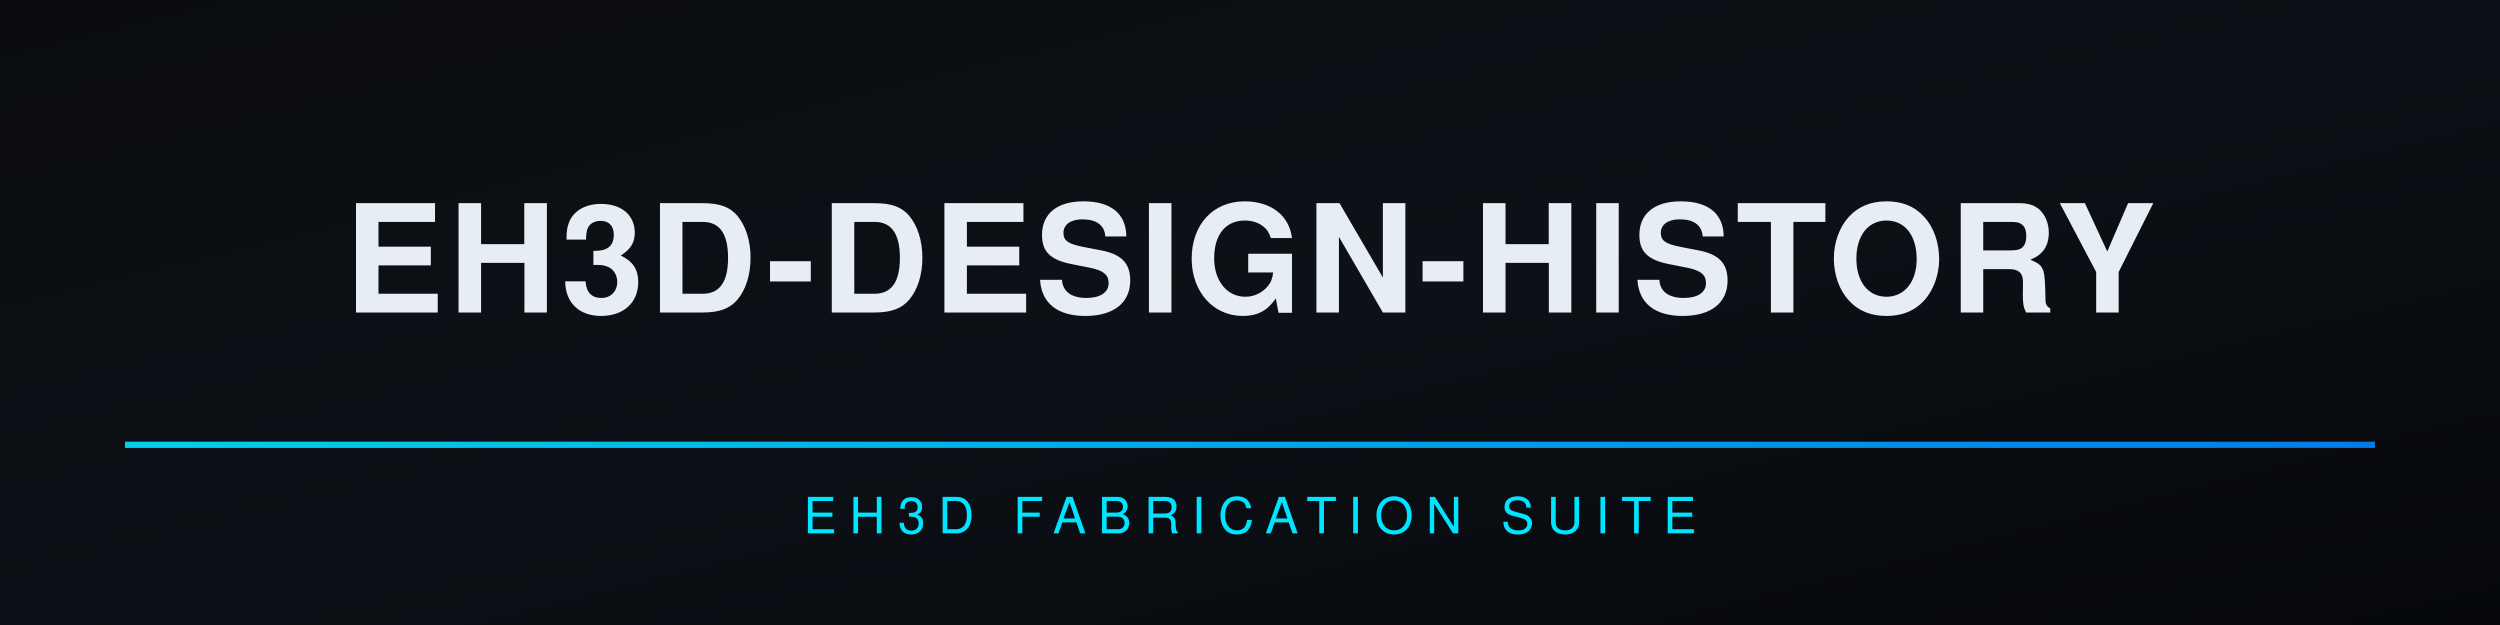
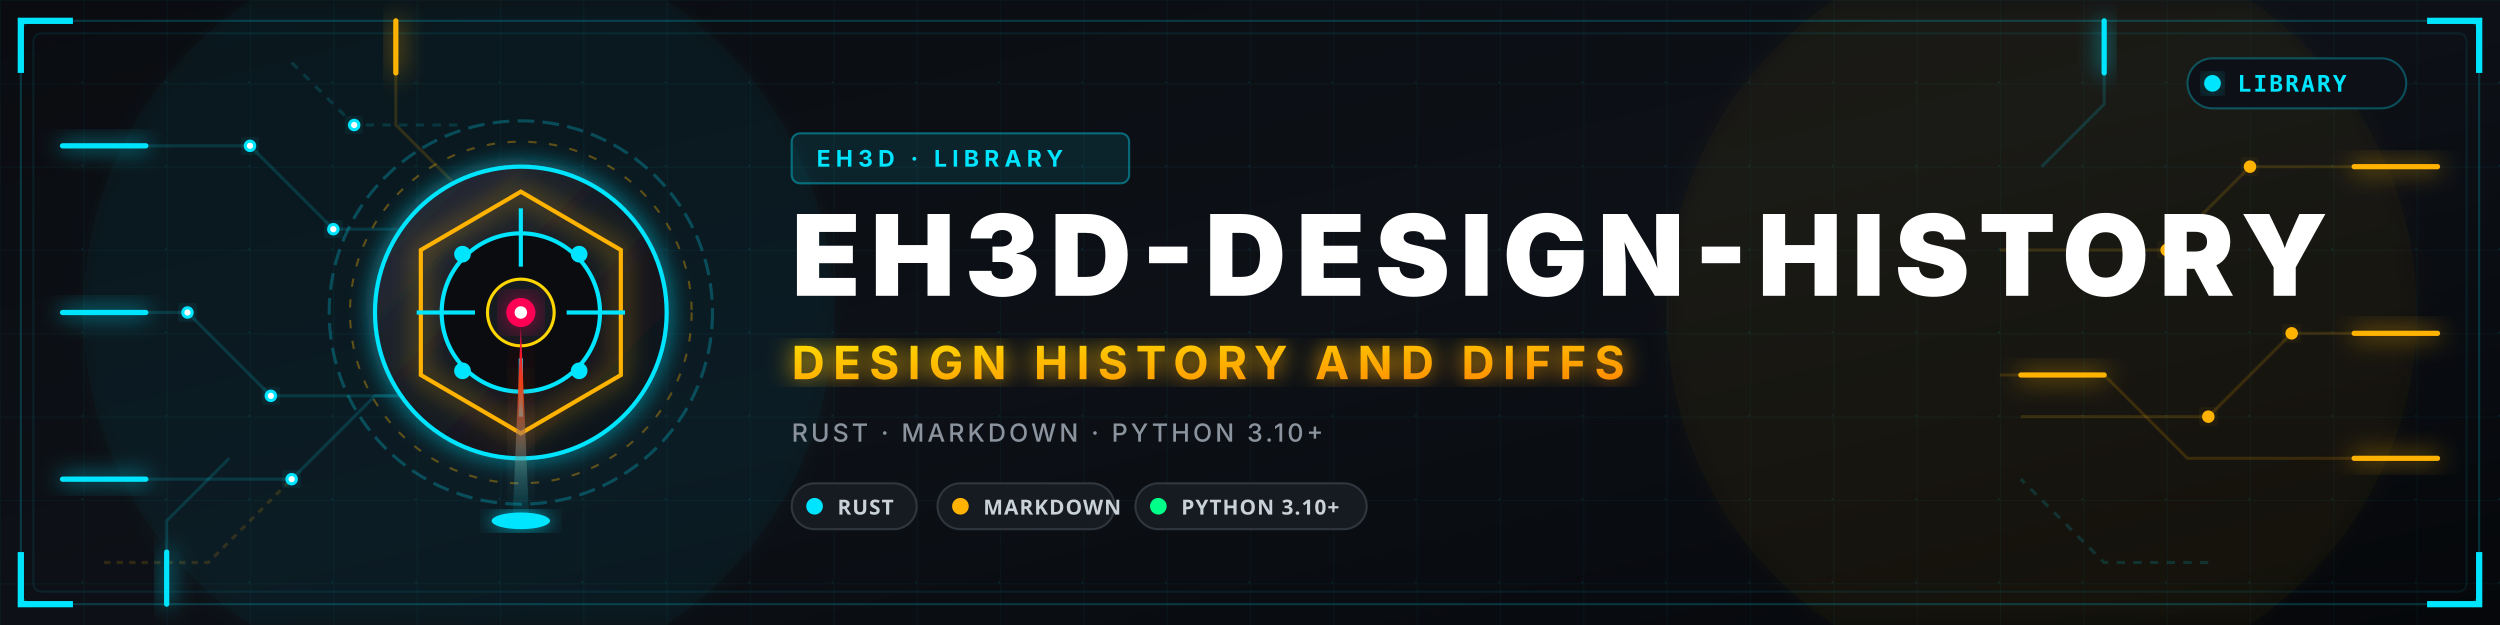
- <svg xmlns="http://www.w3.org/2000/svg" viewBox="0 0 1200 300" width="100%" height="100%" role="img" aria-label="EH3D-DESIGN-HISTORY">
+ <svg xmlns="http://www.w3.org/2000/svg" viewBox="0 0 1200 300" width="100%" height="100%">
  <defs>
-     <linearGradient id="bg" x1="0%" y1="0%" x2="100%" y2="100%">
+     <linearGradient id="bgGlow" x1="0%" y1="0%" x2="100%" y2="100%">
      <stop offset="0%" stop-color="#0A0C10" />
      <stop offset="50%" stop-color="#0D1117" />
      <stop offset="100%" stop-color="#05070A" />
    </linearGradient>
-     <linearGradient id="line" x1="0%" y1="0%" x2="100%" y2="0%">
-       <stop offset="0%" stop-color="#00E5FF" stop-opacity="0.9" />
+     <linearGradient id="cyanGlow" x1="0%" y1="0%" x2="100%" y2="0%">
+       <stop offset="0%" stop-color="#00E5FF" stop-opacity="0.8" />
      <stop offset="100%" stop-color="#0088FF" stop-opacity="0.9" />
    </linearGradient>
+     <linearGradient id="goldGlow" x1="0%" y1="0%" x2="100%" y2="100%">
+       <stop offset="0%" stop-color="#FFD700" />
+       <stop offset="100%" stop-color="#FF8C00" />
+     </linearGradient>
+     <linearGradient id="laserBeam" x1="0%" y1="0%" x2="0%" y2="100%">
+       <stop offset="0%" stop-color="#FF0055" stop-opacity="1" />
+       <stop offset="30%" stop-color="#FF3300" stop-opacity="0.9" />
+       <stop offset="100%" stop-color="#00E5FF" stop-opacity="0" />
+     </linearGradient>
+     <linearGradient id="metalGradient" x1="0%" y1="0%" x2="100%" y2="100%">
+       <stop offset="0%" stop-color="#2A303C" />
+       <stop offset="50%" stop-color="#161B22" />
+       <stop offset="100%" stop-color="#0D1117" />
+     </linearGradient>
+     <filter id="glowCyan" x="-20%" y="-20%" width="140%" height="140%">
+       <feGaussianBlur stdDeviation="5" result="blur" />
+       <feMerge>
+         <feMergeNode in="blur" />
+         <feMergeNode in="SourceGraphic" />
+       </feMerge>
+     </filter>
+     <filter id="glowGold" x="-20%" y="-20%" width="140%" height="140%">
+       <feGaussianBlur stdDeviation="6" result="blur" />
+       <feMerge>
+         <feMergeNode in="blur" />
+         <feMergeNode in="SourceGraphic" />
+       </feMerge>
+     </filter>
+     <filter id="glowLaser" x="-30%" y="-30%" width="160%" height="160%">
+       <feGaussianBlur stdDeviation="8" result="blur" />
+       <feMerge>
+         <feMergeNode in="blur" />
+         <feMergeNode in="SourceGraphic" />
+       </feMerge>
+     </filter>
+     <pattern id="cyberGrid" width="40" height="40" patternUnits="userSpaceOnUse">
+       <path d="M 40 0 L 0 0 0 40" fill="none" stroke="#00E5FF" stroke-opacity="0.04" stroke-width="1" />
+       <circle cx="40" cy="40" r="1" fill="#00E5FF" fill-opacity="0.1" />
+     </pattern>
+     <g id="pcbNode">
+       <circle cx="0" cy="0" r="3" fill="#00E5FF" filter="url(#glowCyan)" />
+       <circle cx="0" cy="0" r="1.5" fill="#FFFFFF" />
+     </g>
  </defs>
-   <rect width="1200" height="300" fill="url(#bg)" />
-   <rect x="60" y="212" width="1080" height="3" fill="url(#line)" />
-   <text x="600" y="150" text-anchor="middle" font-family="Segoe UI, Helvetica, Arial, sans-serif" font-size="72" font-weight="700" letter-spacing="2" fill="#E6EDF3">EH3D-DESIGN-HISTORY</text>
-   <text x="600" y="256" text-anchor="middle" font-family="Segoe UI, Helvetica, Arial, sans-serif" font-size="24" letter-spacing="6" fill="#00E5FF">EH3D FABRICATION SUITE</text>
+   <rect width="1200" height="300" fill="url(#bgGlow)" />
+   <rect width="1200" height="300" fill="url(#cyberGrid)" />
+   <circle cx="220" cy="150" r="180" fill="#00E5FF" fill-opacity="0.03" filter="url(#glowCyan)">
+     <animate attributeName="fill-opacity" values="0.02;0.05;0.02" dur="6s" repeatCount="indefinite" />
+   </circle>
+   <circle cx="980" cy="150" r="180" fill="#FFB300" fill-opacity="0.03" filter="url(#glowGold)">
+     <animate attributeName="fill-opacity" values="0.02;0.05;0.02" dur="6s" repeatCount="indefinite" />
+   </circle>
+   <rect x="10" y="10" width="1180" height="280" fill="none" stroke="#00E5FF" stroke-opacity="0.2" stroke-width="1" rx="6" />
+   <rect x="16" y="16" width="1168" height="268" fill="none" stroke="#00E5FF" stroke-opacity="0.08" stroke-width="1" rx="4" />
+   <path d="M 10 35 L 10 10 L 35 10" fill="none" stroke="#00E5FF" stroke-width="3">
+     <animate attributeName="stroke-opacity" values="0.6;1;0.6" dur="3s" repeatCount="indefinite" />
+   </path>
+   <path d="M 1190 35 L 1190 10 L 1165 10" fill="none" stroke="#00E5FF" stroke-width="3">
+     <animate attributeName="stroke-opacity" values="0.6;1;0.6" dur="3s" repeatCount="indefinite" />
+   </path>
+   <path d="M 10 265 L 10 290 L 35 290" fill="none" stroke="#00E5FF" stroke-width="3">
+     <animate attributeName="stroke-opacity" values="0.6;1;0.6" dur="3s" repeatCount="indefinite" />
+   </path>
+   <path d="M 1190 265 L 1190 290 L 1165 290" fill="none" stroke="#00E5FF" stroke-width="3">
+     <animate attributeName="stroke-opacity" values="0.6;1;0.6" dur="3s" repeatCount="indefinite" />
+   </path>
+   <g stroke="#00E5FF" stroke-opacity="0.15" stroke-width="1.5" fill="none">
+     <path d="M 30 70 L 120 70 L 160 110 L 240 110" />
+     <path d="M 30 150 L 90 150 L 130 190 L 220 190" />
+     <path d="M 30 230 L 140 230 L 180 190 L 210 190" />
+     <path d="M 80 290 L 80 250 L 110 220" />
+     <path d="M 190 10 L 190 60 L 220 90" stroke="#FFB300" stroke-opacity="0.15" />
+     <path d="M 140 30 L 170 60 L 220 60" stroke-dasharray="4,4" />
+     <path d="M 50 270 L 100 270 L 140 230" stroke="#FFB300" stroke-opacity="0.15" stroke-dasharray="3,3" />
+   </g>
+   <g fill="none" stroke-linecap="round" stroke-linejoin="round">
+     <path d="M 30 70 L 120 70 L 160 110 L 240 110" stroke="#00E5FF" stroke-width="2.5" stroke-dasharray="40, 240" filter="url(#glowCyan)">
+       <animate attributeName="stroke-dashoffset" values="280;0" dur="3s" repeatCount="indefinite" />
+     </path>
+     <path d="M 30 150 L 90 150 L 130 190 L 220 190" stroke="#00E5FF" stroke-width="2.5" stroke-dasharray="40, 220" filter="url(#glowCyan)">
+       <animate attributeName="stroke-dashoffset" values="260;0" dur="3.5s" repeatCount="indefinite" />
+     </path>
+     <path d="M 30 230 L 140 230 L 180 190 L 210 190" stroke="#00E5FF" stroke-width="2.5" stroke-dasharray="40, 230" filter="url(#glowCyan)">
+       <animate attributeName="stroke-dashoffset" values="270;0" dur="3.2s" repeatCount="indefinite" />
+     </path>
+     <path d="M 80 290 L 80 250 L 110 220" stroke="#00E5FF" stroke-width="2.5" stroke-dasharray="25, 100" filter="url(#glowCyan)">
+       <animate attributeName="stroke-dashoffset" values="125;0" dur="2.5s" repeatCount="indefinite" />
+     </path>
+     <path d="M 190 10 L 190 60 L 220 90" stroke="#FFB300" stroke-width="2.5" stroke-dasharray="25, 90" filter="url(#glowGold)">
+       <animate attributeName="stroke-dashoffset" values="115;0" dur="2.8s" repeatCount="indefinite" />
+     </path>
+   </g>
+   <use href="#pcbNode" x="120" y="70" />
+   <use href="#pcbNode" x="160" y="110" />
+   <use href="#pcbNode" x="90" y="150" />
+   <use href="#pcbNode" x="130" y="190" />
+   <use href="#pcbNode" x="140" y="230" />
+   <use href="#pcbNode" x="170" y="60" />
+   <g stroke="#FFB300" stroke-opacity="0.15" stroke-width="1.5" fill="none">
+     <path d="M 1170 80 L 1080 80 L 1040 120 L 960 120" />
+     <path d="M 1170 160 L 1100 160 L 1060 200 L 970 200" />
+     <path d="M 1170 220 L 1050 220 L 1010 180 M 1010 180 L 960 180" />
+     <path d="M 1010 10 L 1010 50 L 980 80" stroke="#00E5FF" stroke-opacity="0.15" />
+     <path d="M 1060 270 L 1010 270 L 970 230" stroke="#00E5FF" stroke-opacity="0.15" stroke-dasharray="4,4" />
+   </g>
+   <g fill="none" stroke-linecap="round" stroke-linejoin="round">
+     <path d="M 1170 80 L 1080 80 L 1040 120 L 960 120" stroke="#FFB300" stroke-width="2.5" stroke-dasharray="40, 230" filter="url(#glowGold)">
+       <animate attributeName="stroke-dashoffset" values="0;270" dur="3.5s" repeatCount="indefinite" />
+     </path>
+     <path d="M 1170 160 L 1100 160 L 1060 200 L 970 200" stroke="#FFB300" stroke-width="2.5" stroke-dasharray="40, 240" filter="url(#glowGold)">
+       <animate attributeName="stroke-dashoffset" values="0;280" dur="3.8s" repeatCount="indefinite" />
+     </path>
+     <path d="M 1170 220 L 1050 220 L 1010 180 M 1010 180 L 960 180" stroke="#FFB300" stroke-width="2.5" stroke-dasharray="40, 250" filter="url(#glowGold)">
+       <animate attributeName="stroke-dashoffset" values="0;290" dur="4s" repeatCount="indefinite" />
+     </path>
+     <path d="M 1010 10 L 1010 50 L 980 80" stroke="#00E5FF" stroke-width="2.5" stroke-dasharray="25, 95" filter="url(#glowCyan)">
+       <animate attributeName="stroke-dashoffset" values="0;120" dur="2.6s" repeatCount="indefinite" />
+     </path>
+   </g>
+   <circle cx="1080" cy="80" r="3" fill="#FFB300" filter="url(#glowGold)" />
+   <circle cx="1040" cy="120" r="3" fill="#FFB300" filter="url(#glowGold)" />
+   <circle cx="1100" cy="160" r="3" fill="#FFB300" filter="url(#glowGold)" />
+   <circle cx="1060" cy="200" r="3" fill="#FFB300" filter="url(#glowGold)" />
+   <g transform="translate(250, 150)">
+     <g>
+       <circle cx="0" cy="0" r="92" fill="none" stroke="#00E5FF" stroke-opacity="0.25" stroke-width="1.5" stroke-dasharray="8,4" />
+       <circle cx="0" cy="0" r="82" fill="none" stroke="#FFB300" stroke-opacity="0.35" stroke-width="1" stroke-dasharray="4,6" />
+       <animateTransform attributeName="transform" type="rotate" from="0 0 0" to="360 0 0" dur="25s" repeatCount="indefinite" />
+     </g>
+     <circle cx="0" cy="0" r="70" fill="url(#metalGradient)" stroke="#00E5FF" stroke-width="2" filter="url(#glowCyan)" />
+     <g>
+       <polygon points="0,-58 48,-30 48,30 0,58 -48,30 -48,-30" fill="none" stroke="#FFB300" stroke-width="2" filter="url(#glowGold)" />
+       <animateTransform attributeName="transform" type="rotate" from="360 0 0" to="0 0 0" dur="18s" repeatCount="indefinite" />
+     </g>
+     <circle cx="0" cy="0" r="38" fill="#0A0C10" stroke="#00E5FF" stroke-width="2" />
+     <line x1="-50" y1="0" x2="-22" y2="0" stroke="#00E5FF" stroke-width="2" />
+     <line x1="22" y1="0" x2="50" y2="0" stroke="#00E5FF" stroke-width="2" />
+     <line x1="0" y1="-50" x2="0" y2="-22" stroke="#00E5FF" stroke-width="2" />
+     <line x1="0" y1="22" x2="0" y2="50" stroke="#00E5FF" stroke-width="2" />
+     <circle cx="0" cy="0" r="16" fill="#161B22" stroke="#FFD700" stroke-width="1.5" />
+     <circle cx="0" cy="0" r="7" fill="#FF0055" filter="url(#glowLaser)">
+       <animate attributeName="opacity" values="0.5;1;0.5" dur="1.5s" repeatCount="indefinite" />
+     </circle>
+     <circle cx="0" cy="0" r="3" fill="#FFFFFF" />
+     <g>
+       <circle cx="-28" cy="-28" r="4" fill="#00E5FF" />
+       <circle cx="28" cy="-28" r="4" fill="#00E5FF" />
+       <circle cx="-28" cy="28" r="4" fill="#00E5FF" />
+       <circle cx="28" cy="28" r="4" fill="#00E5FF" />
+       <animateTransform attributeName="transform" type="scale" values="1;1.05;1" dur="2s" repeatCount="indefinite" additive="sum" />
+     </g>
+   </g>
+   <path d="M 250 157 L 246 250 L 254 250 Z" fill="url(#laserBeam)" filter="url(#glowLaser)">
+     <animate attributeName="opacity" values="0.3;1;0.3" dur="1.2s" repeatCount="indefinite" />
+   </path>
+   <ellipse cx="250" cy="250" rx="14" ry="4" fill="#00E5FF" filter="url(#glowCyan)">
+     <animate attributeName="rx" values="10;18;10" dur="1.2s" repeatCount="indefinite" />
+     <animate attributeName="opacity" values="0.4;1;0.4" dur="1.2s" repeatCount="indefinite" />
+   </ellipse>
+   <g transform="translate(380, 0)">
+     <g transform="translate(0, 82)">
+       <rect x="0" y="-18" width="162" height="24" rx="4" fill="#00E5FF" fill-opacity="0.1" stroke="#00E5FF" stroke-opacity="0.4" stroke-width="1">
+         <animate attributeName="stroke-opacity" values="0.3;0.8;0.3" dur="4s" repeatCount="indefinite" />
+       </rect>
+       <text x="12" y="-2" font-family="'Inter', 'Segoe UI', 'Roboto', sans-serif" font-weight="700" font-size="11" fill="#00E5FF" letter-spacing="2.5">EH3D · LIBRARY</text>
+     </g>
+     <text x="0" y="142" font-family="'Inter', 'Segoe UI', 'Roboto', sans-serif" font-weight="900" font-size="54" fill="#FFFFFF" letter-spacing="4.8">EH3D-DESIGN-HISTORY</text>
+     <text x="0" y="182" font-family="'Inter', 'Segoe UI', 'Roboto', sans-serif" font-weight="700" font-size="22" fill="url(#goldGlow)" letter-spacing="4" filter="url(#glowGold)">DESIGN HISTORY AND DIFFS</text>
+     <text x="0" y="212" font-family="'Inter', 'Segoe UI', 'Roboto', sans-serif" font-weight="500" font-size="12" fill="#8B949E" letter-spacing="1.5">RUST · MARKDOWN · PYTHON 3.10+</text>
+     <g transform="translate(0, 232)">
+       <rect x="0" y="0" width="60" height="22" rx="11" fill="#161B22" stroke="#30363D" stroke-width="1" />
+       <circle cx="11" cy="11" r="4" fill="#00E5FF">
+         <animate attributeName="opacity" values="0.5;1;0.5" dur="2.0s" repeatCount="indefinite" />
+       </circle>
+       <text x="22" y="15" font-family="sans-serif" font-weight="600" font-size="10" fill="#C9D1D9" letter-spacing="0.5">RUST</text>
+       <rect x="70" y="0" width="85" height="22" rx="11" fill="#161B22" stroke="#30363D" stroke-width="1" />
+       <circle cx="81" cy="11" r="4" fill="#FFB300">
+         <animate attributeName="opacity" values="0.5;1;0.5" dur="2.2s" repeatCount="indefinite" />
+       </circle>
+       <text x="92" y="15" font-family="sans-serif" font-weight="600" font-size="10" fill="#C9D1D9" letter-spacing="0.5">MARKDOWN</text>
+       <rect x="165" y="0" width="111" height="22" rx="11" fill="#161B22" stroke="#30363D" stroke-width="1" />
+       <circle cx="176" cy="11" r="4" fill="#00FF88">
+         <animate attributeName="opacity" values="0.5;1;0.5" dur="2.4s" repeatCount="indefinite" />
+       </circle>
+       <text x="187" y="15" font-family="sans-serif" font-weight="600" font-size="10" fill="#C9D1D9" letter-spacing="0.5">PYTHON 3.10+</text>
+     </g>
+   </g>
+   <g transform="translate(1060, 42)">
+     <rect x="-10" y="-14" width="105" height="24" rx="12" fill="#0D1117" stroke="#00E5FF" stroke-opacity="0.3" stroke-width="1" />
+     <circle cx="2" cy="-2" r="4" fill="#00E5FF" filter="url(#glowGold)">
+       <animate attributeName="opacity" values="0.3;1;0.3" dur="1.5s" repeatCount="indefinite" />
+     </circle>
+     <text x="14" y="2" font-family="monospace" font-weight="700" font-size="11" fill="#00E5FF" letter-spacing="1">LIBRARY</text>
+   </g>
</svg>
